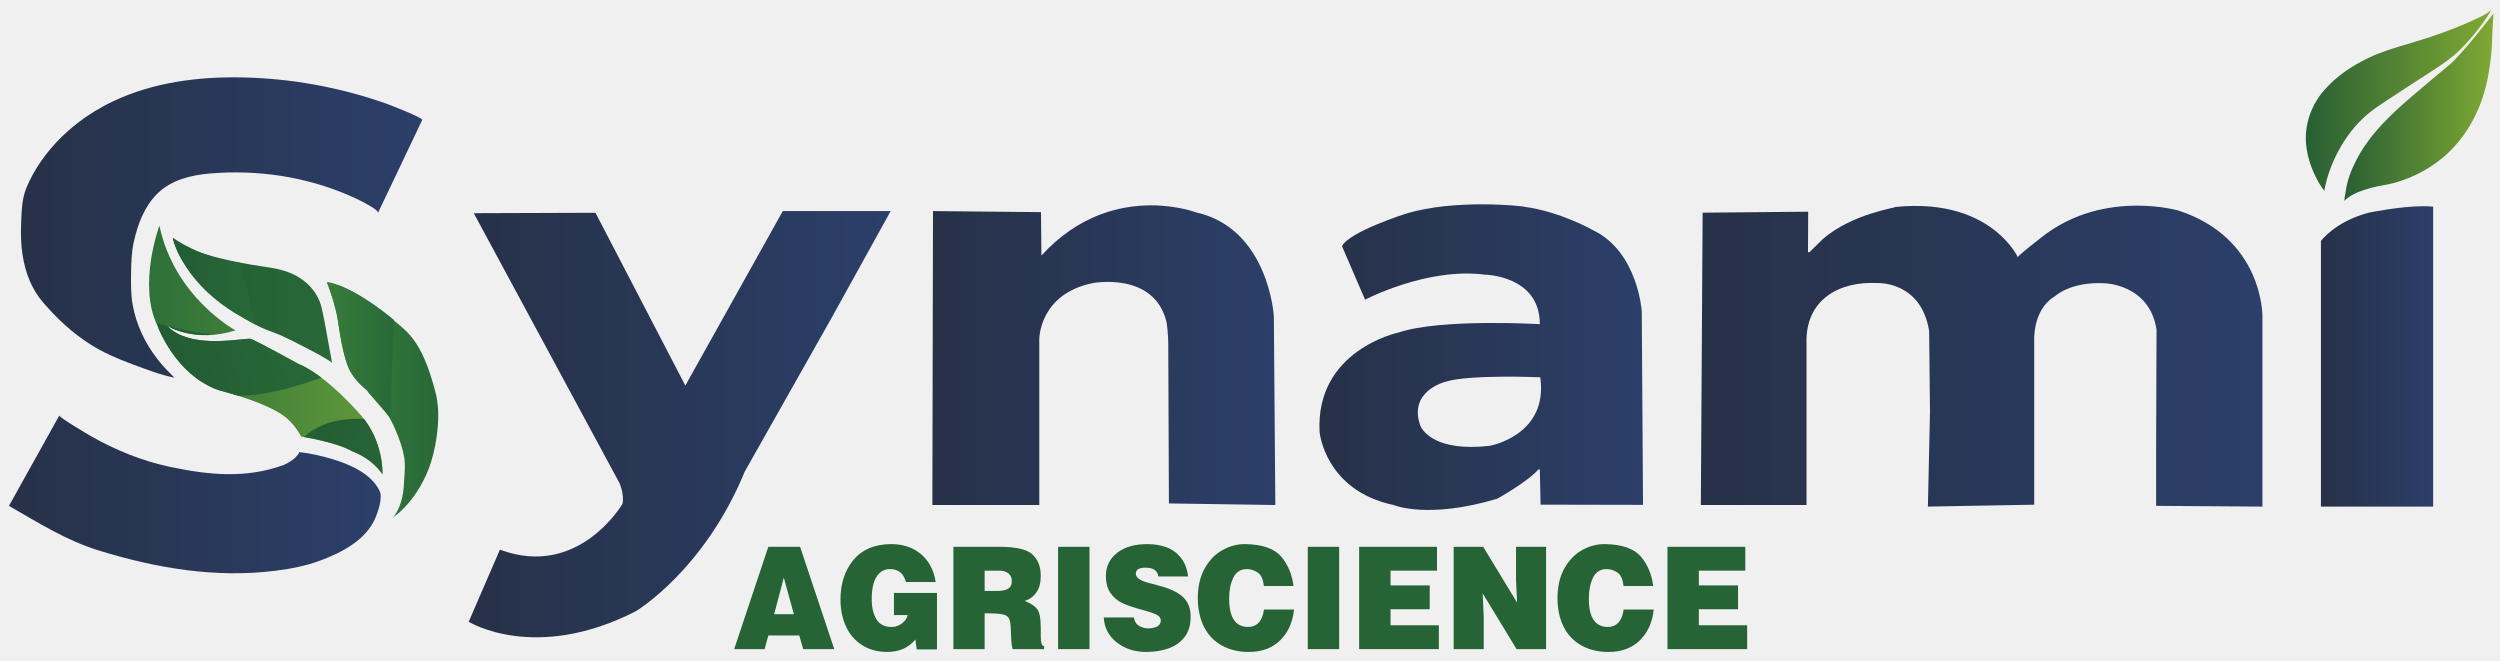
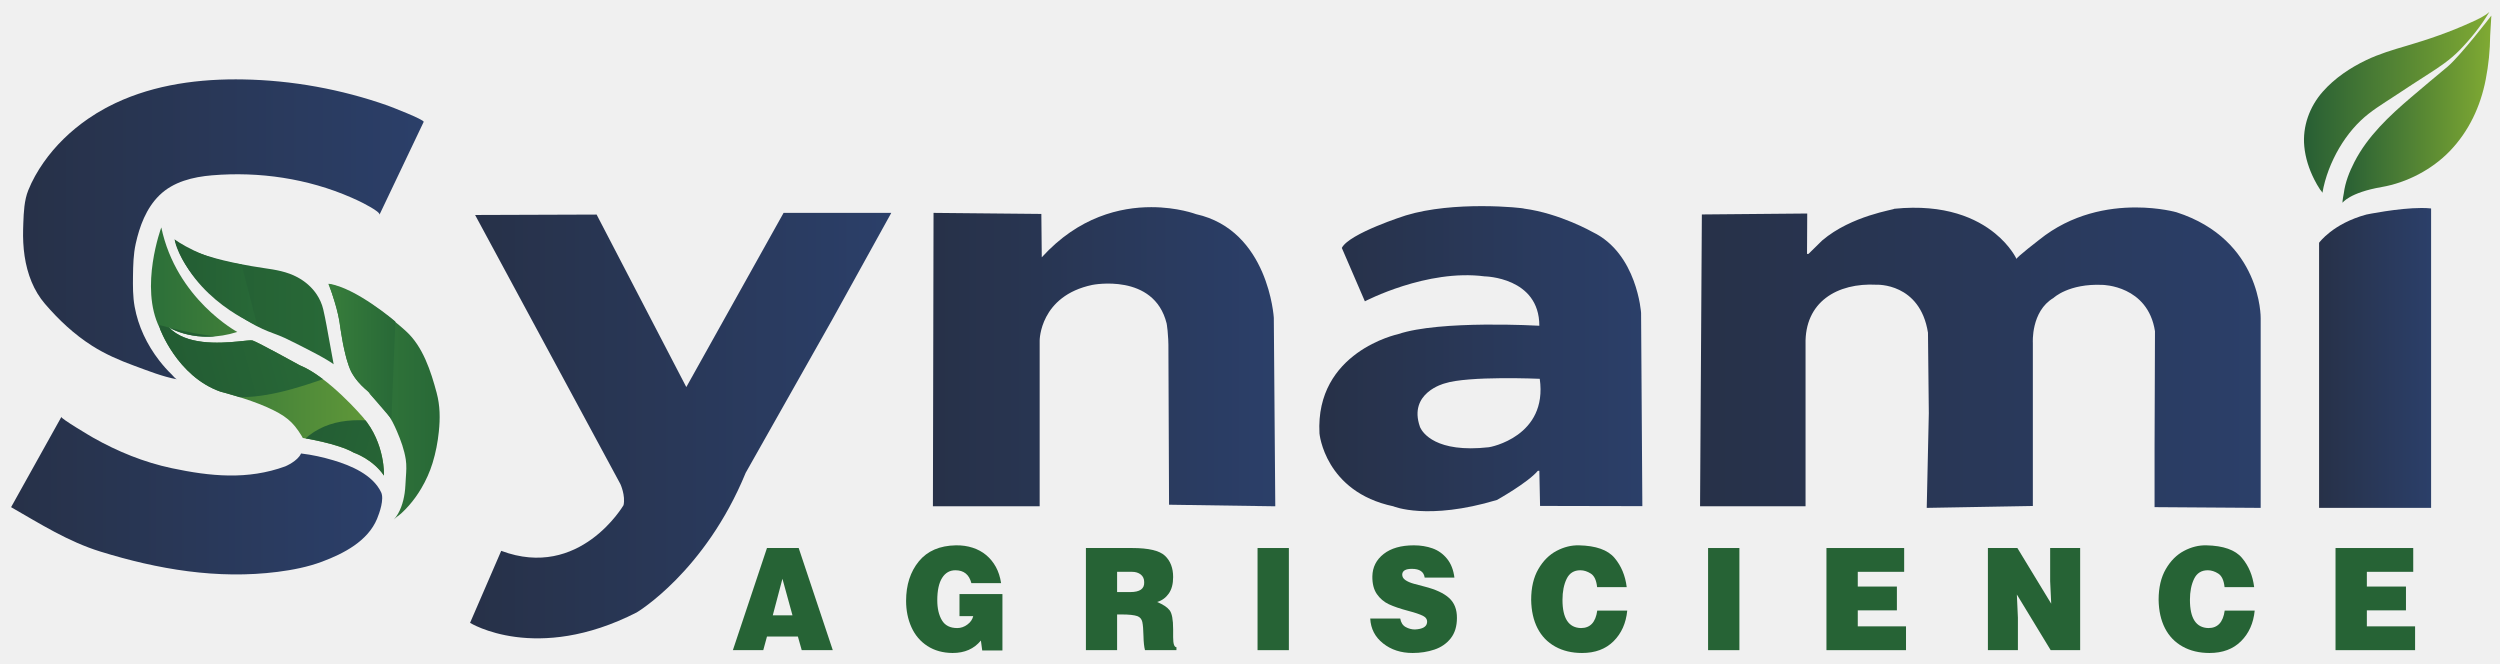
- <svg xmlns="http://www.w3.org/2000/svg" xmlns:xlink="http://www.w3.org/1999/xlink" xml:space="preserve" width="11550" height="3050" version="1.1" style="shape-rendering:geometricPrecision; text-rendering:geometricPrecision; image-rendering:optimizeQuality; fill-rule:evenodd; clip-rule:evenodd" viewBox="5130.0 19220.0 11550.0 3050.0">
+ <svg xmlns="http://www.w3.org/2000/svg" xmlns:xlink="http://www.w3.org/1999/xlink" xml:space="preserve" width="11570" height="3070" version="1.1" style="shape-rendering:geometricPrecision; text-rendering:geometricPrecision; image-rendering:optimizeQuality; fill-rule:evenodd; clip-rule:evenodd" viewBox="5120.0 19210.0 11570.0 3070.0">
  <defs>
    <style type="text/css">
   
    @font-face { font-family:"SwitzerlandBlack";font-variant:normal;font-weight:normal;src:url("#FontID0") format(svg)}
    .str0 {stroke:#2B2A29;stroke-width:20;stroke-miterlimit:22.926}
    .fil1 {fill:none}
    .fil18 {fill:#266335}
    .fil0 {fill:white;fill-rule:nonzero}
    .fil11 {fill:url(#id1)}
    .fil3 {fill:url(#id2)}
    .fil17 {fill:url(#id3)}
    .fil12 {fill:url(#id4)}
    .fil4 {fill:url(#id5)}
    .fil6 {fill:url(#id6)}
    .fil2 {fill:url(#id7)}
    .fil5 {fill:url(#id8)}
    .fil15 {fill:url(#id9)}
    .fil7 {fill:url(#id10)}
    .fil9 {fill:url(#id11)}
    .fil8 {fill:url(#id12)}
    .fil16 {fill:url(#id13)}
    .fil14 {fill:url(#id14)}
    .fil10 {fill:url(#id15)}
    .fil13 {fill:url(#id16)}
    .fnt0 {font-weight:normal;font-size:655.59px;font-family:'SwitzerlandBlack'}
   
  </style>
    <clipPath id="id0">
      <path d="M5858.71 20727.27c0,0 79.91,224.14 281.63,295.27 0,0 125.7,32.16 213.4,71.15 87.71,38.97 121.82,67.23 162.75,134.47l4.87 8.77c0,0 159.81,23.88 237.29,68.7 0,0 84.78,27.77 138.37,105.24 0,0 6.82,-148.12 -96.47,-268.95 0,0 -158.84,-187.11 -293.81,-241.67 0,0 -193.44,-106.71 -217.8,-114.51 -6.9,-2.21 -32.23,1.23 -67.46,4.68 -89.12,8.71 -241.61,17.42 -319.65,-65.34 0,0 127.17,81.12 316.47,21.2 0,0 -281.87,-151.29 -351.79,-483.84 0,0 -102.32,275.78 -7.8,464.83z" />
    </clipPath>
    <linearGradient id="id1" gradientUnits="userSpaceOnUse" x1="5927.9" y1="20516.79" x2="6310.38" y2="20516.79">
      <stop offset="0" style="stop-opacity:1; stop-color:#235C33" />
      <stop offset="1" style="stop-opacity:1; stop-color:#286937" />
    </linearGradient>
    <linearGradient id="id2" gradientUnits="userSpaceOnUse" x1="7295.42" y1="21123.99" x2="9244.88" y2="21123.99">
      <stop offset="0" style="stop-opacity:1; stop-color:#273148" />
      <stop offset="1" style="stop-opacity:1; stop-color:#2B3F69" />
    </linearGradient>
    <linearGradient id="id3" gradientUnits="userSpaceOnUse" xlink:href="#id2" x1="15852.69" y1="20866.52" x2="16371.12" y2="20866.52">
  </linearGradient>
    <linearGradient id="id4" gradientUnits="userSpaceOnUse" x1="6642.19" y1="20836.21" x2="6949.57" y2="20836.21">
      <stop offset="0" style="stop-opacity:1; stop-color:#377D3B" />
      <stop offset="0.012" style="stop-opacity:1; stop-color:#377D3B" />
      <stop offset="1" style="stop-opacity:1; stop-color:#286937" />
    </linearGradient>
    <linearGradient id="id5" gradientUnits="userSpaceOnUse" xlink:href="#id2" x1="9437.5" y1="20860.94" x2="11022.02" y2="20860.94">
  </linearGradient>
    <linearGradient id="id6" gradientUnits="userSpaceOnUse" xlink:href="#id1" x1="5927.9" y1="20606.93" x2="6664.12" y2="20606.93">
  </linearGradient>
    <linearGradient id="id7" gradientUnits="userSpaceOnUse" xlink:href="#id2" x1="5228.61" y1="20271.4" x2="7076.11" y2="20271.4">
  </linearGradient>
    <linearGradient id="id8" gradientUnits="userSpaceOnUse" xlink:href="#id2" x1="5171.33" y1="21492.62" x2="6879.01" y2="21492.62">
  </linearGradient>
    <linearGradient id="id9" gradientUnits="userSpaceOnUse" xlink:href="#id2" x1="11245.17" y1="20848.41" x2="12720.78" y2="20848.41">
  </linearGradient>
    <linearGradient id="id10" gradientUnits="userSpaceOnUse" x1="5870.15" y1="20836.66" x2="6890.75" y2="20836.66">
      <stop offset="0" style="stop-opacity:1; stop-color:#2E7139" />
      <stop offset="1" style="stop-opacity:1; stop-color:#639A39" />
    </linearGradient>
    <linearGradient id="id11" gradientUnits="userSpaceOnUse" xlink:href="#id1" x1="6459.82" y1="21272.53" x2="7131.61" y2="21456.34">
  </linearGradient>
    <linearGradient id="id12" gradientUnits="userSpaceOnUse" xlink:href="#id1" x1="5914.85" y1="20930.14" x2="6586.64" y2="20746.33">
  </linearGradient>
    <linearGradient id="id13" gradientUnits="userSpaceOnUse" xlink:href="#id2" x1="12987.87" y1="20873.99" x2="15576.61" y2="20873.99">
  </linearGradient>
    <linearGradient id="id14" gradientUnits="userSpaceOnUse" x1="15962.1" y1="19716.12" x2="16649.97" y2="19716.12">
      <stop offset="0" style="stop-opacity:1; stop-color:#285F34" />
      <stop offset="1" style="stop-opacity:1; stop-color:#80AA33" />
    </linearGradient>
    <linearGradient id="id15" gradientUnits="userSpaceOnUse" xlink:href="#id4" x1="6639.45" y1="21068.95" x2="7152.21" y2="21068.95">
  </linearGradient>
    <linearGradient id="id16" gradientUnits="userSpaceOnUse" xlink:href="#id14" x1="15790.2" y1="19684.01" x2="16640.84" y2="19684.01">
  </linearGradient>
  </defs>
  <g id="Layer_x0020_1">
    <polygon class="fil0" points="40558.63,12341.69 65958.63,12341.69 65958.63,37741.69 40558.63,37741.69 " />
    <path class="fil2" d="M5619.54 19704.44c-3.81,1.99 -7.61,4.01 -11.39,6.06 -27.71,14.97 -54.65,31.4 -80.58,49.3 -79.72,55.03 -150.89,123.32 -206.4,202.88 -27.84,39.93 -52.34,82.96 -70.45,128.2 -18.75,46.83 -20.84,100.65 -22.78,150.51 -0.38,9.88 -0.67,19.75 -0.93,29.63 -2.23,82.55 7.38,167.22 39.38,243.93 15.29,36.63 35.8,71.11 61.71,101.23 64.24,74.67 134.45,140.8 218,194.06 60.86,38.78 127.37,67.6 194.98,92.35 64.05,23.47 131.23,50.61 198.51,62.95 -7.47,-1.38 -19.56,-17.16 -24.64,-22.07 -21.15,-20.39 -40.68,-42.5 -58.64,-65.74 -56.15,-72.64 -96.82,-157.68 -113.17,-248.31 -8.55,-47.45 -8.25,-94.62 -7.63,-142.6 0.64,-49.63 1.77,-99.5 12.44,-148.2 17.7,-80.81 48.55,-164.57 109.18,-224.27 64.7,-63.71 156.63,-85.64 244.41,-92.98 218.18,-18.24 442.51,14.7 643.53,102.53 9.04,3.94 18.03,7.99 26.97,12.14 4.09,1.9 8.16,3.82 12.22,5.78 9.05,4.34 98.24,48.21 91.82,62.15 0,0 204.6,-429.7 204.63,-429.74 4.82,-10.11 -155.49,-71.79 -166.4,-75.63 -214.47,-75.67 -443.58,-117.28 -671.05,-121.06 -10.86,-0.19 -21.77,-0.28 -32.65,-0.28 -203.13,0 -409.54,32.24 -591.07,127.18z" />
    <path class="fil3" d="M8746.43 20195.21l-450.22 806.16 -415.12 -798.37 -562.28 1.96 672.39 1245.38c0,0 24.36,52.62 14.62,97.46 0,0 -202.69,347.88 -566.18,211.46l-144.21 333.27c0,0 305.01,190.02 771.3,-48.24 0,0 315.74,-187.11 504.29,-646.08l400.52 -708.94 273.34 -494.06 -498.45 0z" />
    <path class="fil4" d="M9941.32 20400.82l-1.96 -200.74 -498.94 -4.87 -2.91 1357.94 494.06 0 0 -767.41c0,0 0,-206.1 244.1,-257.26 0,0 285.04,-57 343.51,178.33 0,0 9.29,48.67 8.29,127.65l2.88 711.37 491.66 7.32 -6.82 -872.65c0,0 -23.88,-404.9 -360.07,-479.45 0,0 -84.61,-32.33 -207.06,-32.33 -142.23,-0.01 -335.52,43.59 -506.74,232.1z" />
    <path class="fil5" d="M5171.33 21557.17c134.43,77 264.22,159.39 413.29,205.5 266.07,82.32 542.07,129.41 820.24,93.94 69.67,-8.88 139.85,-22.63 205.81,-47.28 99.81,-37.29 211.2,-94.69 254.31,-198.14 11.72,-28.1 33.76,-91.61 18.88,-122.85 -38.72,-81.33 -139.62,-123.82 -220.37,-147.91 -48.87,-14.56 -99.57,-25.92 -150.29,-31.75 -14.98,35.44 -72.73,59.56 -72.73,59.56 -174.64,63.82 -346.89,46.37 -525.25,8.59 -128.58,-27.23 -250.93,-77.08 -365.16,-141.82 -8.54,-4.84 -149.97,-88.32 -145.95,-95.53 -0.03,0.06 -232.78,417.69 -232.78,417.69z" />
    <path class="fil6" d="M5930.03 20328.14c2.38,9.73 5.48,19.28 8.97,28.67 13.16,35.38 32.03,68.58 53.78,99.35 35.5,50.23 79.25,94.33 126.94,132.99 58.29,47.27 118.96,93.87 185.65,128.73 9.91,5.18 19.94,10.12 30.09,14.81 32.67,15.14 68.07,25.52 101,40.77 35.05,16.23 69.33,34.25 103.78,51.74 34.54,17.54 68.86,35.61 101.9,55.9 7.5,4.62 15.02,9.34 21.98,14.76 -6.31,-35.32 -12.78,-70.61 -19.35,-105.88 -9.22,-49.5 -17.41,-99.63 -28.89,-148.64 -5.74,-24.48 -16.32,-47.87 -30.21,-68.79 -22.29,-33.54 -53.85,-60.56 -89.23,-79.54 -48.59,-26.05 -100.57,-34.44 -154.26,-42.2 -39.34,-5.71 -78.55,-12.42 -117.53,-20.24 -48.75,-9.79 -97.28,-21.24 -144.75,-36.08 -42.3,-13.22 -85.36,-28.76 -122.71,-53.04 -10.5,-6.82 -20.56,-14.46 -29.3,-23.46 1.44,1.48 1.65,8.19 2.14,10.15z" />
    <path class="fil7" d="M5858.71 20727.27c0,0 79.91,224.14 281.63,295.27 0,0 125.7,32.16 213.4,71.15 87.71,38.97 121.82,67.23 162.75,134.47l4.87 8.77c0,0 159.81,23.88 237.29,68.7 0,0 84.78,27.77 138.37,105.24 0,0 6.82,-148.12 -96.47,-268.95 0,0 -158.84,-187.11 -293.81,-241.67 0,0 -193.44,-106.71 -217.8,-114.51 -6.9,-2.21 -32.23,1.23 -67.46,4.68 -89.12,8.71 -241.61,17.42 -319.65,-65.34 0,0 127.17,81.12 316.47,21.2 0,0 -281.87,-151.29 -351.79,-483.84 0,0 -102.32,275.78 -7.8,464.83z" />
    <g style="clip-path:url(#id0)">
      <g id="_1397481720704">
        <path id="_1" class="fil8" d="M6643.67 20954.74l-336.33 -187.77c-178.72,28.88 -451.35,-53.47 -451.35,-53.47 109.85,458.51 494.89,345.61 787.68,241.24z" />
        <path class="fil9" d="M7188.64 21247.93l-336.33 187.77c-178.72,-28.88 -451.35,53.47 -451.35,53.47 109.85,-458.51 494.89,-345.61 787.68,-241.24z" />
      </g>
    </g>
    <path class="fil1" d="M5858.71 20727.27c0,0 79.91,224.14 281.63,295.27 0,0 125.7,32.16 213.4,71.15 87.71,38.97 121.82,67.23 162.75,134.47l4.87 8.77c0,0 159.81,23.88 237.29,68.7 0,0 84.78,27.77 138.37,105.24 0,0 6.82,-148.12 -96.47,-268.95 0,0 -158.84,-187.11 -293.81,-241.67 0,0 -193.44,-106.71 -217.8,-114.51 -6.9,-2.21 -32.23,1.23 -67.46,4.68 -89.12,8.71 -241.61,17.42 -319.65,-65.34 0,0 127.17,81.12 316.47,21.2 0,0 -281.87,-151.29 -351.79,-483.84 0,0 -102.32,275.78 -7.8,464.83z" />
    <path class="fil10" d="M6671.29 20612.99c20.68,66.58 24.77,136.58 39.39,204.47 11.54,53.57 27.46,113.57 64.05,156.01 3.82,4.44 7.91,8.67 12.35,12.53 24.65,24.06 48.53,48.98 71.75,74.43 17.96,19.71 35.63,39.81 51.8,61.04 19.79,25.98 33.85,55.33 46.72,85.28 17.79,41.41 33.44,84.35 40.47,129.03 4.39,27.89 2.55,56.09 0.49,84.09 -1.78,24.09 -2,48.26 -5.54,72.16 -6.46,43.62 -20.35,88.85 -50.01,122.5 9.27,-10.51 24.41,-19.51 35.2,-29.48 12.05,-11.14 23.51,-22.92 34.35,-35.23 21.6,-24.52 40.67,-51.19 57.28,-79.32 21.95,-37.16 39.63,-76.37 52.32,-117.59 14.48,-46.96 23.81,-95.42 28.91,-144.27 6.55,-62.56 6.13,-120.38 -10.09,-181.02 -26.4,-98.71 -63.46,-214.2 -141.7,-284.76 0,0 -190.03,-177.83 -359.59,-219.5 12,29.32 22.44,59.38 31.85,89.63z" />
    <path class="fil11" d="M6310.39 20715.58l-72.59 -282.42c-180.01,-19.31 -309.91,-115.17 -309.91,-115.17 83.81,282.11 382.5,397.59 382.5,397.59z" />
    <path class="fil12" d="M6693.35 20715.58c0,0 21.44,155.92 52.14,215.85 0,0 31.37,58.34 82.19,92.75 50.83,34.42 0,4.2 0,4.2l104.08 120.67 17.81 -451.13c0,0 -182.6,-156.72 -307.37,-174.56 0,0 49.69,147.4 51.15,192.22z" />
    <g id="_1397481708848">
      <path class="fil13" d="M16558.51 19312.39c-97.39,44.75 -198.93,79.83 -301.73,109.89 -62.84,18.38 -125.94,37.23 -185.17,65.55 -75.04,35.9 -146.49,83.72 -201.83,146.42 -61.09,69.22 -94.42,160.65 -85.56,253.37 5.15,53.69 22.26,105.92 46.63,153.87 7.9,15.52 16.56,30.68 26.12,45.23 1.47,2.23 11.6,13.32 11.16,15.97 3.05,-18.2 7.14,-36.22 12.11,-53.98 10.16,-36.3 23.69,-71.64 40.08,-105.58 31.34,-64.93 73.24,-125.53 125.46,-175.43 46.45,-44.39 101.98,-77.26 155.36,-112.41 52.85,-34.8 105.63,-69.66 159.03,-103.62 50.16,-31.89 99.75,-65.54 141.56,-108.13 52.43,-53.4 100.57,-113.88 139.1,-178.21 -23.95,20.92 -53.71,33.91 -82.32,47.06z" />
      <path class="fil14" d="M16447.81 19518.24c-56.51,46.93 -112.81,94.11 -168.72,141.75 -100.77,85.85 -201.71,180.1 -263.05,299.98 -23.04,45 -42.35,93.45 -48.82,143.88 0,0 -7.53,38.3 -6.16,46.18l0 -1.38c0,0 31.13,-47.03 181.98,-73.2 115.93,-20.1 231.82,-80.62 313.88,-165.39 89.09,-92.06 143.07,-207.9 167.13,-332.63 12.88,-66.68 19.9,-134.58 20.44,-202.51l5.47 -92.7c0,0 -141.09,183.69 -202.15,236.02z" />
    </g>
    <path class="fil15" d="M11626.19 20206.9c0,0 -262.13,82.83 -296.23,150.56l106.7 247.03c0,0 286.5,-150.56 553.99,-115.48 0,0 253.37,3.41 253.37,228.52 0,0 -460.93,-26.8 -653.88,38.98 0,0 -384.08,81.13 -363.61,459.71 0,0 24.49,269.7 341.68,336.93 0,0 157.87,67.23 479.44,-29.24 0,0 141.79,-78.94 189.54,-134.96l6.83 0 3.41 162.49 473.35 0.99 -5.85 -894.59c0,0 -17.78,-274.56 -224.38,-373.95 0,0 -150.92,-86.13 -317.18,-108.42 2.5,-1.26 -82.11,-11.51 -196.14,-11.51 -106.99,0 -239.88,9.02 -351.04,42.94zm65.29 978.38c-55.54,-157.87 114.03,-200.74 114.03,-200.74 109.13,-36.06 440.46,-21.44 440.46,-21.44 38,267 -229.98,316.71 -235.83,316.71 -30.52,3.44 -58.21,4.97 -83.28,4.97 -202.23,0.01 -235.38,-99.5 -235.38,-99.5z" />
    <path class="fil16" d="M14557.76 20319.45c0,0 -106.47,82.01 -105.28,89.01 -1.84,-4.15 -29.44,-61.28 -99.39,-118.41 -84.28,-68.84 -230.04,-137.67 -466.26,-113.84 2.55,4.02 -197.8,30.5 -334,146.89l-62.86 61.76 -7.06 0.37 0.94 -187.11 -487.69 4.4 -8.29 1350.63 488.22 0 0 -748.89c-5.1,-197.14 146.99,-286.29 328.88,-276.52 0,0 200.99,-9.49 237.68,221.92l3.91 372.26 -9.66 438.54 491.14 -8.77 0 -754.26c0,0 -9.74,-146.16 95.5,-208.54 0,0 70.17,-67.72 227.29,-60.41 0,0 209.53,2.43 242.41,214.38l-1.95 542.06 0 272.12 491.14 3.42 0 -878.01c0,0 5.85,-362.51 -389.79,-490.17 0,0 -77.41,-22.21 -188.87,-22.22 -126,0 -295.53,28.39 -446.01,149.39z" />
    <path class="fil17" d="M16371.12 21560.46l0 -1385.72c-13.42,-1.47 -28.2,-2.13 -43.8,-2.15l-0.75 0c-108.15,0 -254.86,30.29 -254.86,30.29 -155.67,42.03 -219.01,130.71 -219.01,130.71l0 1226.87 518.42 0z" />
    <g transform="matrix(0.932916 0 0 1 -1281.09 7368.92)">
-       <path d="M270.001 720.999l239.998 0 257.997 -720.999 -234.994 0 -28.997 96.005 -234.003 0 -28.005 -96.005 -229.991 0 257.997 720.999zm44.006 -474.992l148.996 0 -76.008 257.997 -72.988 -257.997z" fill="#266335" transform="translate(10500.000,14850.000) scale(0.65559,-0.65559)" />
-       <path d="M443.006 239.998l0 155.997 324.99 0 0 -397.993 -152.992 0 -10.006 69.998c-51.328,-58.665 -122.668,-87.997 -213.99,-87.997 -74.01,0.671 -137.678,17.16 -191.004,49.497 -53.341,32.337 -93.504,76.496 -120.502,132.507 -26.999,55.995 -40.498,118.001 -40.498,186 0,112.662 32.169,205.662 96.493,278.985 64.339,73.338 157.843,111.015 280.511,113.013 44.662,0.656 86.487,-4.835 125.49,-16.504 39.003,-11.669 73.338,-28.997 103.006,-51.999 29.668,-23.002 54.165,-50.84 73.491,-83.497 19.341,-32.673 32.673,-71.005 40.01,-115.011l-225.003 0c-16.672,60.678 -57.002,91.002 -121.006,91.002 -42.664,0 -76.16,-17.999 -100.49,-53.997 -24.345,-35.998 -36.502,-88.668 -36.502,-157.995 0,-57.338 11.669,-104.334 34.991,-141.003 23.338,-36.669 62.005,-55.004 116.002,-55.004 27.334,0 52.838,8.176 76.496,24.497 23.673,16.336 38.5,36.166 44.51,59.504l-103.998 0z" fill="#266335" transform="translate(11008.738,14850.000) scale(0.65559,-0.65559)" />
-       <path d="M297 552.998l0 -143.001 98.995 0c73.338,0 108.665,23.338 106.011,69.998 0,23.338 -8.679,41.337 -26.007,54.012 -17.328,12.66 -39.339,18.991 -66.002,18.991l-112.997 0zm-236.001 168.001l348.999 0c124.666,0 207.676,-18.167 248.997,-54.501 41.337,-36.334 62.005,-86.502 62.005,-150.506 0,-48.658 -11.165,-87.662 -33.496,-116.994 -22.331,-29.332 -51.496,-48.994 -87.509,-59 44.677,-17.328 76.008,-36.669 94.007,-57.994 17.999,-21.34 26.999,-66.002 26.999,-134.001l0 -56.011c0,-47.331 8.328,-70.99 25,-70.99l0 -21.004 -237.999 0c-6.666,23.338 -10.494,57.002 -11.501,100.993 -1.007,44.006 -3.829,76.343 -8.496,97.012 -4.668,20.668 -17.008,34.656 -37.005,41.993 -24.665,8.008 -64.339,12.005 -118.992,12.005l-35.007 0 0 -252.002 -236.001 0 0 720.999z" fill="#266335" transform="translate(11553.533,14850.000) scale(0.65559,-0.65559)" />
-       <path d="M75.993 720.999l237.008 0 0 -720.999 -237.008 0 0 720.999z" fill="#266335" transform="translate(12062.271,14850.000) scale(0.65559,-0.65559)" />
-       <path d="M445.004 511.997c-6.01,41.337 -38.332,62.005 -96.997,62.005 -46.675,0 -71.005,-12.996 -73.003,-39.003 -0.671,-16.001 7.169,-29.332 23.49,-39.995 16.336,-10.677 38.179,-19.509 65.498,-26.511 27.334,-7.001 53.677,-13.499 79.013,-19.494 84.657,-19.997 146.997,-46.996 186.992,-80.996 40.01,-34 59.671,-81.011 59,-141.003 0,-58.665 -15.665,-106.499 -46.996,-143.504 -31.331,-37.005 -72.5,-63.5 -123.507,-79.501 -50.992,-16.001 -105.828,-23.994 -164.493,-23.994 -87.997,0 -162.495,22.499 -223.509,67.496 -60.998,44.998 -93.488,103.495 -97.5,175.506l227.002 0c5.339,-28.677 19.174,-48.674 41.505,-60.007 22.331,-11.333 45.501,-16.992 69.495,-16.992 58.009,2.654 88.668,18.991 92.009,48.994 2.669,20.668 -7.84,36.502 -31.498,47.499 -23.673,10.998 -60.175,22.499 -109.504,34.503 -62.005,15.33 -111.335,30.995 -148.004,46.996 -36.669,16.001 -66.825,39.842 -90.499,71.508 -23.658,31.666 -35.159,73.491 -34.503,125.49 1.342,64.675 29.836,117.329 85.511,158.01 55.66,40.666 131.835,60.998 228.496,60.998 51.328,0 98.491,-7.169 141.506,-21.507 42.999,-14.338 79.486,-38.667 109.489,-73.003 30.003,-34.336 48.674,-78.83 56.011,-133.498l-225.003 0z" fill="#266335" transform="translate(12316.640,14850.000) scale(0.65559,-0.65559)" />
-       <path d="M520.005 445.004c-5.339,48.003 -21.172,79.837 -47.499,95.502 -26.343,15.665 -52.838,23.49 -79.501,23.49 -48.003,0 -82.506,-20.165 -103.51,-60.495 -20.989,-40.33 -31.498,-89.828 -31.498,-148.507 0,-130.661 46.675,-196.998 139.996,-198.996 70.013,0 111.015,41.001 123.004,123.004l227.002 0c-9.335,-88.668 -43.838,-160.664 -103.495,-216.004 -59.671,-55.324 -139.172,-82.994 -238.503,-82.994 -77.335,0 -145.167,15.162 -203.496,45.501 -58.344,30.324 -102.839,73.491 -133.498,129.502 -30.675,55.995 -46.675,122.668 -48.003,199.988 0,86.67 18.167,159.17 54.501,217.514 36.334,58.329 82.323,101.161 137.998,128.495 55.66,27.334 112.159,40.33 169.496,39.003 128.007,-2.669 217.499,-32.169 268.506,-88.5 50.992,-56.331 81.835,-125.17 92.497,-206.501l-223.997 0z" fill="#266335" transform="translate(12789.976,14850.000) scale(0.65559,-0.65559)" />
-       <path d="M75.993 720.999l237.008 0 0 -720.999 -237.008 0 0 720.999z" fill="#266335" transform="translate(13298.714,14850.000) scale(0.65559,-0.65559)" />
-       <path d="M75.993 720.999l588.005 0 0 -168.001 -350.997 0 0 -103.998 295.993 0 0 -168.001 -295.993 0 0 -112.997 364.999 0 0 -168.001 -602.007 0 0 720.999z" fill="#266335" transform="translate(13553.083,14850.000) scale(0.65559,-0.65559)" />
-       <path d="M68 720.999l223.005 0 255.998 -393.005 -8.008 160.009 0 232.996 227.002 0 0 -720.999 -222.99 0 -256.014 393.005 8.008 -164.005 0 -229 -227.002 0 0 720.999z" fill="#266335" transform="translate(14026.419,14850.000) scale(0.65559,-0.65559)" />
-       <path d="M520.005 445.004c-5.339,48.003 -21.172,79.837 -47.499,95.502 -26.343,15.665 -52.838,23.49 -79.501,23.49 -48.003,0 -82.506,-20.165 -103.51,-60.495 -20.989,-40.33 -31.498,-89.828 -31.498,-148.507 0,-130.661 46.675,-196.998 139.996,-198.996 70.013,0 111.015,41.001 123.004,123.004l227.002 0c-9.335,-88.668 -43.838,-160.664 -103.495,-216.004 -59.671,-55.324 -139.172,-82.994 -238.503,-82.994 -77.335,0 -145.167,15.162 -203.496,45.501 -58.344,30.324 -102.839,73.491 -133.498,129.502 -30.675,55.995 -46.675,122.668 -48.003,199.988 0,86.67 18.167,159.17 54.501,217.514 36.334,58.329 82.323,101.161 137.998,128.495 55.66,27.334 112.159,40.33 169.496,39.003 128.007,-2.669 217.499,-32.169 268.506,-88.5 50.992,-56.331 81.835,-125.17 92.497,-206.501l-223.997 0z" fill="#266335" transform="translate(14571.214,14850.000) scale(0.65559,-0.65559)" />
-       <path d="M75.993 720.999l588.005 0 0 -168.001 -350.997 0 0 -103.998 295.993 0 0 -168.001 -295.993 0 0 -112.997 364.999 0 0 -168.001 -602.007 0 0 720.999z" fill="#266335" transform="translate(15079.952,14850.000) scale(0.65559,-0.65559)" />
+       <path d="M270.001 720.999l239.998 0 257.997 -720.999 -234.994 0 -28.997 96.005 -234.003 0 -28.005 -96.005 -229.991 0 257.997 720.999zm44.006 -474.992l148.996 0 -76.008 257.997 -72.988 -257.997z" fill="#266335" transform="translate(10489.150,14850.000) scale(0.65559,-0.65559)" />
+       <path d="M443.006 239.998l0 155.997 324.99 0 0 -397.993 -152.992 0 -10.006 69.998c-51.328,-58.665 -122.668,-87.997 -213.99,-87.997 -74.01,0.671 -137.678,17.16 -191.004,49.497 -53.341,32.337 -93.504,76.496 -120.502,132.507 -26.999,55.995 -40.498,118.001 -40.498,186 0,112.662 32.169,205.662 96.493,278.985 64.339,73.338 157.843,111.015 280.511,113.013 44.662,0.656 86.487,-4.835 125.49,-16.504 39.003,-11.669 73.338,-28.997 103.006,-51.999 29.668,-23.002 54.165,-50.84 73.491,-83.497 19.341,-32.673 32.673,-71.005 40.01,-115.011l-225.003 0c-16.672,60.678 -57.002,91.002 -121.006,91.002 -42.664,0 -76.16,-17.999 -100.49,-53.997 -24.345,-35.998 -36.502,-88.668 -36.502,-157.995 0,-57.338 11.669,-104.334 34.991,-141.003 23.338,-36.669 62.005,-55.004 116.002,-55.004 27.334,0 52.838,8.176 76.496,24.497 23.673,16.336 38.5,36.166 44.51,59.504l-103.998 0z" fill="#266335" transform="translate(11330.740,14850.000) scale(0.65559,-0.65559)" />
+       <path d="M297 552.998l0 -143.001 98.995 0c73.338,0 108.665,23.338 106.011,69.998 0,23.338 -8.679,41.337 -26.007,54.012 -17.328,12.66 -39.339,18.991 -66.002,18.991l-112.997 0zm-236.001 168.001l348.999 0c124.666,0 207.676,-18.167 248.997,-54.501 41.337,-36.334 62.005,-86.502 62.005,-150.506 0,-48.658 -11.165,-87.662 -33.496,-116.994 -22.331,-29.332 -51.496,-48.994 -87.509,-59 44.677,-17.328 76.008,-36.669 94.007,-57.994 17.999,-21.34 26.999,-66.002 26.999,-134.001l0 -56.011c0,-47.331 8.328,-70.99 25,-70.99l0 -21.004 -237.999 0c-6.666,23.338 -10.494,57.002 -11.501,100.993 -1.007,44.006 -3.829,76.343 -8.496,97.012 -4.668,20.668 -17.008,34.656 -37.005,41.993 -24.665,8.008 -64.339,12.005 -118.992,12.005l-35.007 0 0 -252.002 -236.001 0 0 720.999z" fill="#266335" transform="translate(12208.388,14850.000) scale(0.65559,-0.65559)" />
+       <path d="M75.993 720.999l237.008 0 0 -720.999 -237.008 0 0 720.999z" fill="#266335" transform="translate(13049.978,14850.000) scale(0.65559,-0.65559)" />
+       <path d="M445.004 511.997c-6.01,41.337 -38.332,62.005 -96.997,62.005 -46.675,0 -71.005,-12.996 -73.003,-39.003 -0.671,-16.001 7.169,-29.332 23.49,-39.995 16.336,-10.677 38.179,-19.509 65.498,-26.511 27.334,-7.001 53.677,-13.499 79.013,-19.494 84.657,-19.997 146.997,-46.996 186.992,-80.996 40.01,-34 59.671,-81.011 59,-141.003 0,-58.665 -15.665,-106.499 -46.996,-143.504 -31.331,-37.005 -72.5,-63.5 -123.507,-79.501 -50.992,-16.001 -105.828,-23.994 -164.493,-23.994 -87.997,0 -162.495,22.499 -223.509,67.496 -60.998,44.998 -93.488,103.495 -97.5,175.506l227.002 0c5.339,-28.677 19.174,-48.674 41.505,-60.007 22.331,-11.333 45.501,-16.992 69.495,-16.992 58.009,2.654 88.668,18.991 92.009,48.994 2.669,20.668 -7.84,36.502 -31.498,47.499 -23.673,10.998 -60.175,22.499 -109.504,34.503 -62.005,15.33 -111.335,30.995 -148.004,46.996 -36.669,16.001 -66.825,39.842 -90.499,71.508 -23.658,31.666 -35.159,73.491 -34.503,125.49 1.342,64.675 29.836,117.329 85.511,158.01 55.66,40.666 131.835,60.998 228.496,60.998 51.328,0 98.491,-7.169 141.506,-21.507 42.999,-14.338 79.486,-38.667 109.489,-73.003 30.003,-34.336 48.674,-78.83 56.011,-133.498l-225.003 0z" fill="#266335" transform="translate(13637.199,14850.000) scale(0.65559,-0.65559)" />
+       <path d="M520.005 445.004c-5.339,48.003 -21.172,79.837 -47.499,95.502 -26.343,15.665 -52.838,23.49 -79.501,23.49 -48.003,0 -82.506,-20.165 -103.51,-60.495 -20.989,-40.33 -31.498,-89.828 -31.498,-148.507 0,-130.661 46.675,-196.998 139.996,-198.996 70.013,0 111.015,41.001 123.004,123.004l227.002 0c-9.335,-88.668 -43.838,-160.664 -103.495,-216.004 -59.671,-55.324 -139.172,-82.994 -238.503,-82.994 -77.335,0 -145.167,15.162 -203.496,45.501 -58.344,30.324 -102.839,73.491 -133.498,129.502 -30.675,55.995 -46.675,122.668 -48.003,199.988 0,86.67 18.167,159.17 54.501,217.514 36.334,58.329 82.323,101.161 137.998,128.495 55.66,27.334 112.159,40.33 169.496,39.003 128.007,-2.669 217.499,-32.169 268.506,-88.5 50.992,-56.331 81.835,-125.17 92.497,-206.501l-223.997 0z" fill="#266335" transform="translate(14443.388,14850.000) scale(0.65559,-0.65559)" />
+       <path d="M75.993 720.999l237.008 0 0 -720.999 -237.008 0 0 720.999z" fill="#266335" transform="translate(15284.978,14850.000) scale(0.65559,-0.65559)" />
+       <path d="M75.993 720.999l588.005 0 0 -168.001 -350.997 0 0 -103.998 295.993 0 0 -168.001 -295.993 0 0 -112.997 364.999 0 0 -168.001 -602.007 0 0 720.999z" fill="#266335" transform="translate(15872.200,14850.000) scale(0.65559,-0.65559)" />
+       <path d="M68 720.999l223.005 0 255.998 -393.005 -8.008 160.009 0 232.996 227.002 0 0 -720.999 -222.99 0 -256.014 393.005 8.008 -164.005 0 -229 -227.002 0 0 720.999z" fill="#266335" transform="translate(16678.388,14850.000) scale(0.65559,-0.65559)" />
+       <path d="M520.005 445.004c-5.339,48.003 -21.172,79.837 -47.499,95.502 -26.343,15.665 -52.838,23.49 -79.501,23.49 -48.003,0 -82.506,-20.165 -103.51,-60.495 -20.989,-40.33 -31.498,-89.828 -31.498,-148.507 0,-130.661 46.675,-196.998 139.996,-198.996 70.013,0 111.015,41.001 123.004,123.004l227.002 0c-9.335,-88.668 -43.838,-160.664 -103.495,-216.004 -59.671,-55.324 -139.172,-82.994 -238.503,-82.994 -77.335,0 -145.167,15.162 -203.496,45.501 -58.344,30.324 -102.839,73.491 -133.498,129.502 -30.675,55.995 -46.675,122.668 -48.003,199.988 0,86.67 18.167,159.17 54.501,217.514 36.334,58.329 82.323,101.161 137.998,128.495 55.66,27.334 112.159,40.33 169.496,39.003 128.007,-2.669 217.499,-32.169 268.506,-88.5 50.992,-56.331 81.835,-125.17 92.497,-206.501l-223.997 0z" fill="#266335" transform="translate(17556.036,14850.000) scale(0.65559,-0.65559)" />
+       <path d="M75.993 720.999l588.005 0 0 -168.001 -350.997 0 0 -103.998 295.993 0 0 -168.001 -295.993 0 0 -112.997 364.999 0 0 -168.001 -602.007 0 0 720.999z" fill="#266335" transform="translate(18397.626,14850.000) scale(0.65559,-0.65559)" />
    </g>
  </g>
</svg>
